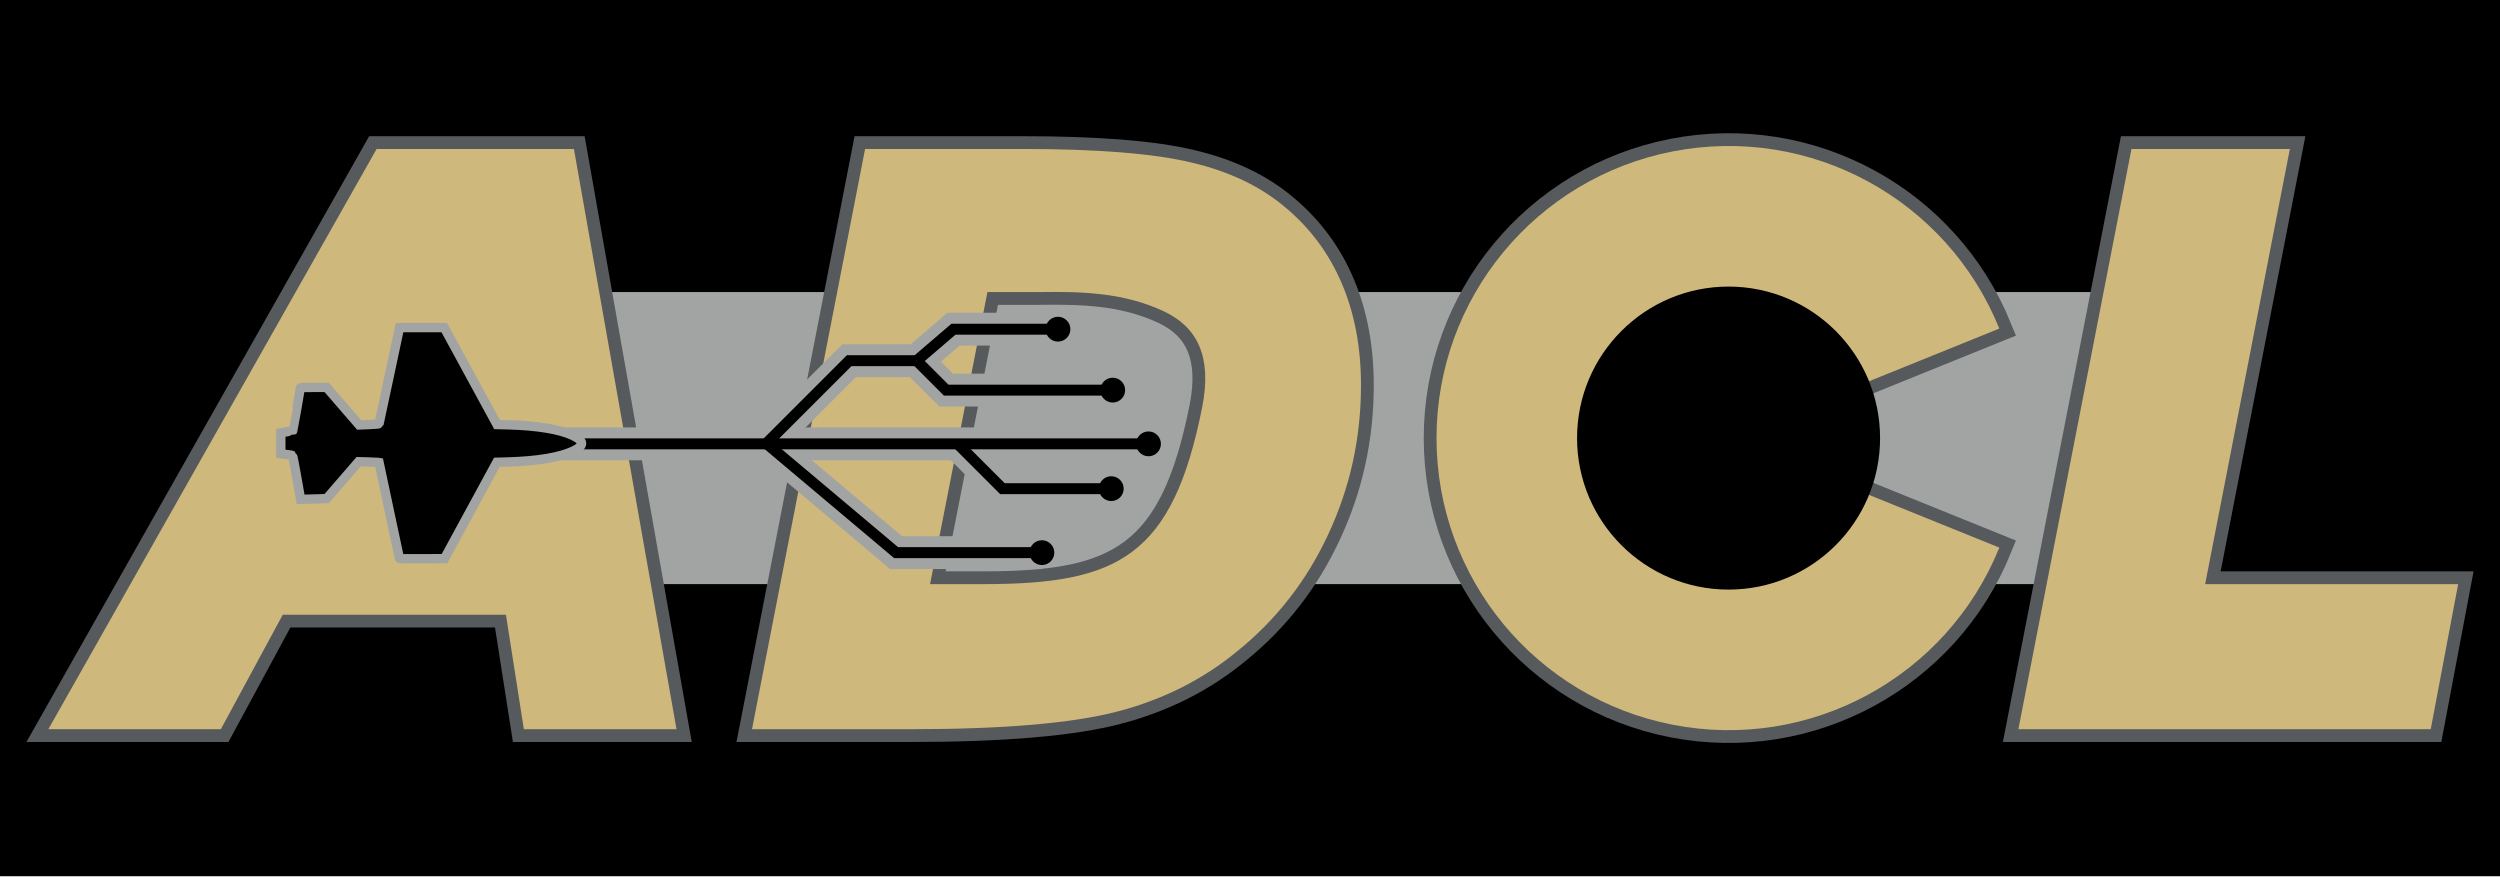
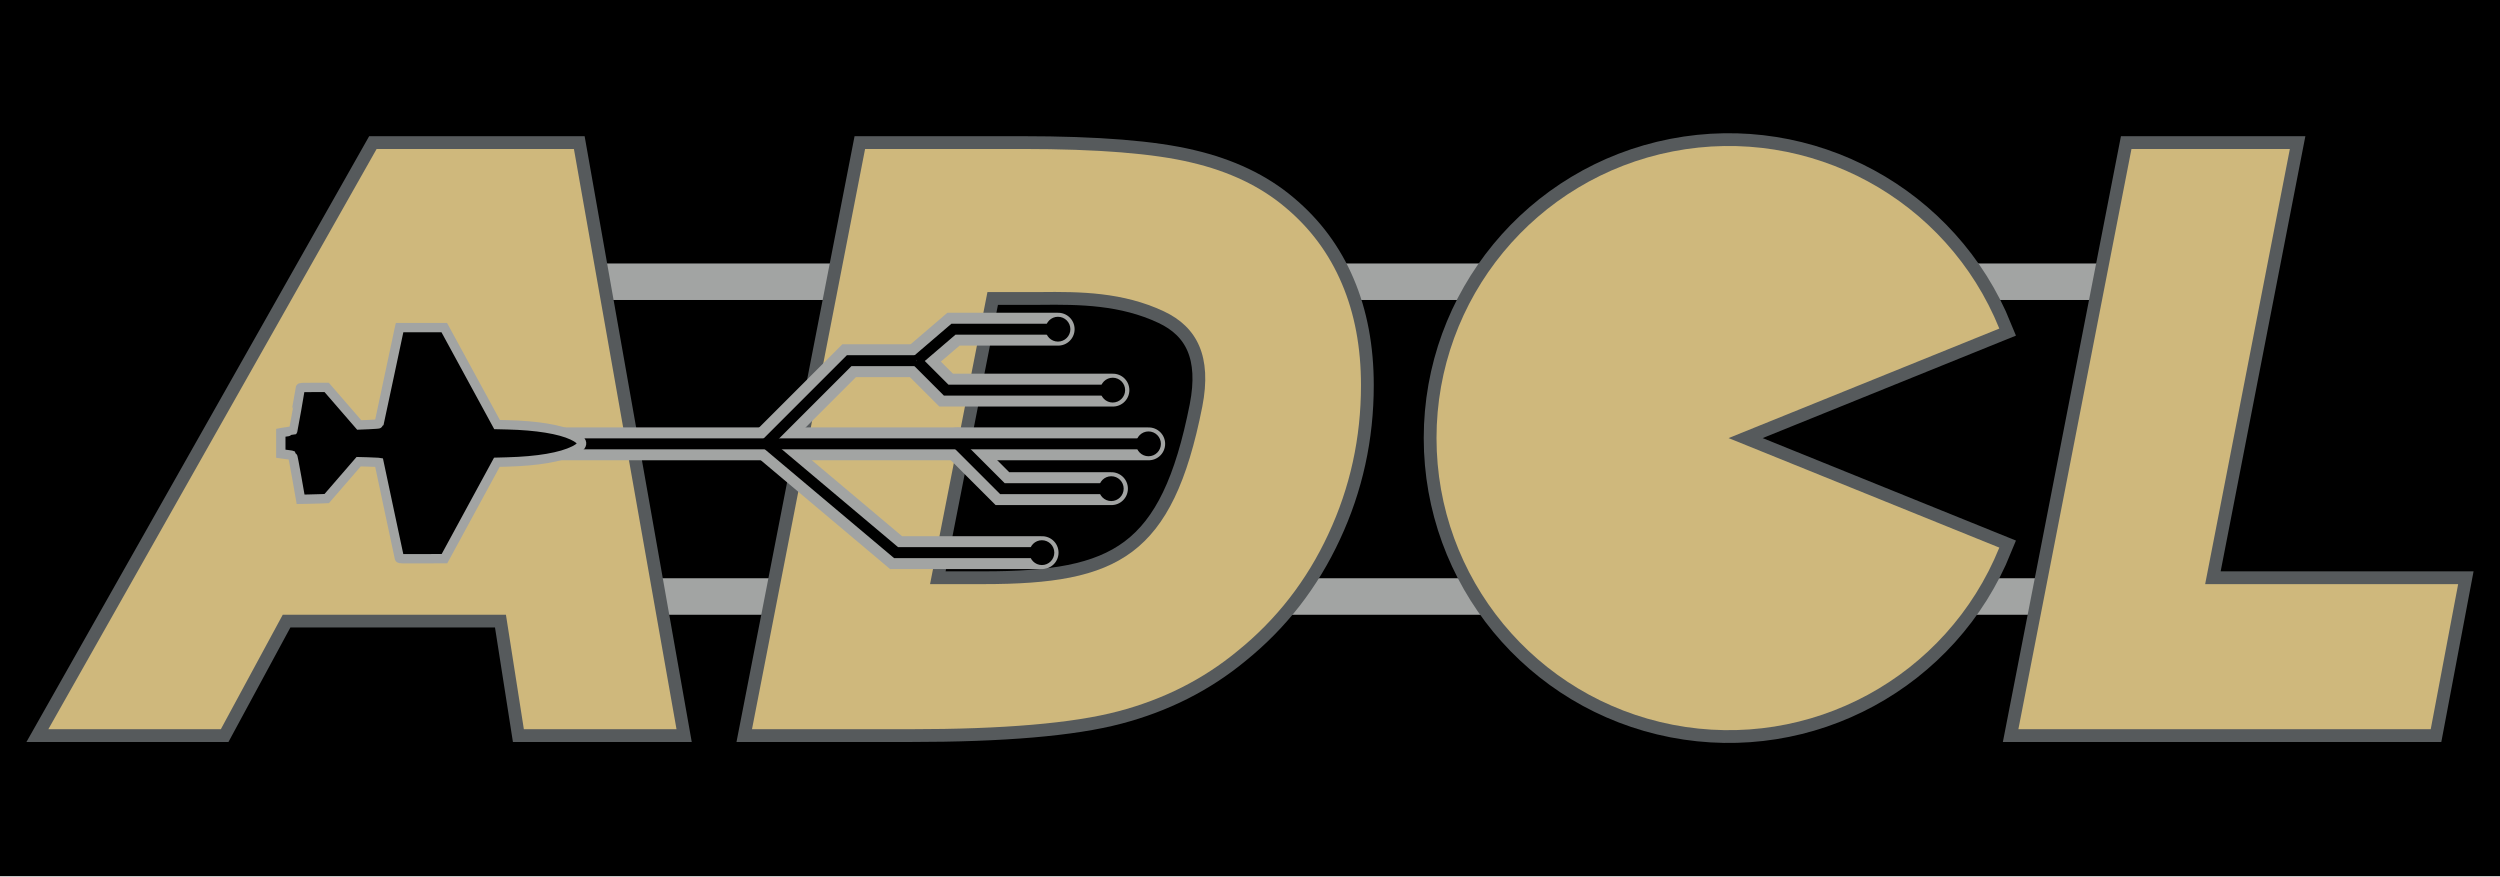
<svg xmlns="http://www.w3.org/2000/svg" xmlns:ns1="http://www.openswatchbook.org/uri/2009/osb" xmlns:xlink="http://www.w3.org/1999/xlink" width="3423.976" height="1200" version="1.1" id="svg10">
  <defs id="defs14">
+     <linearGradient id="linearGradient949" ns1:paint="solid">
+       <stop style="stop-color:#000000;stop-opacity:1;" offset="0" id="stop947" />
+     </linearGradient>
    <linearGradient id="linearGradient1127" ns1:paint="solid">
      <stop style="stop-color:#000000;stop-opacity:1;" offset="0" id="stop1125" />
    </linearGradient>
    <linearGradient id="linearGradient1119" ns1:paint="solid">
      <stop style="stop-color:#000000;stop-opacity:1;" offset="0" id="stop1117" />
    </linearGradient>
    <linearGradient id="linearGradient1539" ns1:paint="solid">
      <stop style="stop-color:#000000;stop-opacity:1;" offset="0" id="stop1537" />
    </linearGradient>
    <linearGradient id="linearGradient1527" ns1:paint="solid">
      <stop style="stop-color:#000000;stop-opacity:1;" offset="0" id="stop1525" />
    </linearGradient>
    <linearGradient id="linearGradient1101" ns1:paint="solid">
      <stop style="stop-color:#000000;stop-opacity:1;" offset="0" id="stop1099" />
    </linearGradient>
    <linearGradient id="linearGradient1095" ns1:paint="solid">
      <stop style="stop-color:#000000;stop-opacity:1;" offset="0" id="stop1093" />
    </linearGradient>
    <linearGradient id="linearGradient1089" ns1:paint="solid">
      <stop style="stop-color:#a2a4a3;stop-opacity:1;" offset="0" id="stop1087" />
    </linearGradient>
    <linearGradient id="linearGradient1083">
      <stop style="stop-color:#ffd700;stop-opacity:1;" offset="0" id="stop1081" />
    </linearGradient>
    <linearGradient id="linearGradient1077" ns1:paint="solid">
      <stop style="stop-color:#565a5c;stop-opacity:1;" offset="0" id="stop1075" />
    </linearGradient>
    <linearGradient id="linearGradient1071">
      <stop style="stop-color:#ff0000;stop-opacity:1;" offset="0" id="stop1069" />
    </linearGradient>
    <linearGradient id="linearGradient1065" ns1:paint="solid">
      <stop style="stop-color:#002868;stop-opacity:1;" offset="0" id="stop1063" />
    </linearGradient>
    <linearGradient id="linearGradient1059" ns1:paint="solid">
      <stop style="stop-color:#cfb87c;stop-opacity:1;" offset="0" id="stop1057" />
    </linearGradient>
    <linearGradient id="linearGradient1053" ns1:paint="solid">
      <stop style="stop-color:#ffffff;stop-opacity:1;" offset="0" id="stop1051" />
    </linearGradient>
    <marker style="overflow:visible" id="marker1098" refX="0" refY="0" orient="auto">
      <path transform="matrix(0.2,0,0,0.2,1.48,0.2)" style="fill:#ffffff;fill-opacity:1;fill-rule:evenodd;stroke:#ffffff;stroke-width:1pt;stroke-opacity:1" d="m -2.5,-1 c 0,2.76 -2.24,5 -5,5 -2.76,0 -5,-2.24 -5,-5 0,-2.76 2.24,-5 5,-5 2.76,0 5,2.24 5,5 z" id="path1096" />
    </marker>
    <marker style="overflow:visible" id="marker1010" refX="0" refY="0" orient="auto">
      <path transform="matrix(0.2,0,0,0.2,1.48,0.2)" style="fill:#000000;fill-opacity:1;fill-rule:evenodd;stroke:#000000;stroke-width:1pt;stroke-opacity:1" d="m -2.5,-1 c 0,2.76 -2.24,5 -5,5 -2.76,0 -5,-2.24 -5,-5 0,-2.76 2.24,-5 5,-5 2.76,0 5,2.24 5,5 z" id="path1008" />
    </marker>
    <marker style="overflow:visible" id="marker9779" refX="0" refY="0" orient="auto">
      <path transform="matrix(0.2,0,0,0.2,1.48,0.2)" style="fill:#000000;fill-opacity:1;fill-rule:evenodd;stroke:#000000;stroke-width:1pt;stroke-opacity:1" d="m -2.5,-1 c 0,2.76 -2.24,5 -5,5 -2.76,0 -5,-2.24 -5,-5 0,-2.76 2.24,-5 5,-5 2.76,0 5,2.24 5,5 z" id="path9777" />
    </marker>
    <marker style="overflow:visible" id="marker9691" refX="0" refY="0" orient="auto">
      <path transform="matrix(0.2,0,0,0.2,1.48,0.2)" style="fill:#000000;fill-opacity:1;fill-rule:evenodd;stroke:#000000;stroke-width:1pt;stroke-opacity:1" d="m -2.5,-1 c 0,2.76 -2.24,5 -5,5 -2.76,0 -5,-2.24 -5,-5 0,-2.76 2.24,-5 5,-5 2.76,0 5,2.24 5,5 z" id="path9689" />
    </marker>
    <marker style="overflow:visible" id="marker9609" refX="0" refY="0" orient="auto">
      <path transform="matrix(0.2,0,0,0.2,1.48,0.2)" style="fill:#000000;fill-opacity:1;fill-rule:evenodd;stroke:#000000;stroke-width:1pt;stroke-opacity:1" d="m -2.5,-1 c 0,2.76 -2.24,5 -5,5 -2.76,0 -5,-2.24 -5,-5 0,-2.76 2.24,-5 5,-5 2.76,0 5,2.24 5,5 z" id="path9607" />
    </marker>
    <marker orient="auto" refY="0" refX="0" id="marker5694" style="overflow:visible">
      <path id="path5692" d="m -2.5,-1 c 0,2.76 -2.24,5 -5,5 -2.76,0 -5,-2.24 -5,-5 0,-2.76 2.24,-5 5,-5 2.76,0 5,2.24 5,5 z" style="fill:#000000;fill-opacity:1;fill-rule:evenodd;stroke:#000000;stroke-width:1pt;stroke-opacity:1" transform="matrix(0.2,0,0,0.2,1.48,0.2)" />
    </marker>
    <linearGradient id="linearGradient5075" ns1:paint="solid">
      <stop style="stop-color:#002868;stop-opacity:1;" offset="0" id="stop5073" />
    </linearGradient>
    <linearGradient id="linearGradient4951" ns1:paint="solid">
      <stop style="stop-color:#ffffff;stop-opacity:1;" offset="0" id="stop4949" />
    </linearGradient>
    <linearGradient id="linearGradient4551" ns1:paint="solid">
      <stop style="stop-color:#000000;stop-opacity:1;" offset="0" id="stop4549" />
    </linearGradient>
    <linearGradient id="linearGradient4545">
      <stop style="stop-color:#bf0a30;stop-opacity:1;" offset="0" id="stop4543" />
    </linearGradient>
    <linearGradient xlink:href="#linearGradient1059" id="linearGradient4547" x1="360" y1="600" x2="1130.81" y2="600" gradientUnits="userSpaceOnUse" gradientTransform="translate(-16.54507)" />
    <linearGradient xlink:href="#linearGradient4545" id="linearGradient4612" gradientUnits="userSpaceOnUse" x1="-782.546" y1="582.544" x2="273.454" y2="582.544" />
    <linearGradient xlink:href="#linearGradient1059" id="linearGradient4616" gradientUnits="userSpaceOnUse" x1="-782.546" y1="582.544" x2="273.454" y2="582.544" gradientTransform="matrix(1.596836,0,0,1.596836,2372.409,-328.8535)" />
    <linearGradient xlink:href="#linearGradient1059" id="linearGradient867" gradientUnits="userSpaceOnUse" x1="-782.546" y1="582.544" x2="273.454" y2="582.544" gradientTransform="matrix(1.596836,0,0,1.596836,-205.6893,-328.8535)" />
    <linearGradient xlink:href="#linearGradient1059" id="linearGradient869" gradientUnits="userSpaceOnUse" x1="-782.546" y1="582.544" x2="273.454" y2="582.544" gradientTransform="matrix(1.596836,0,0,1.596836,-205.6893,-328.8535)" />
    <style id="style6" type="text/css">
   
    .str0 {stroke:#1F1A17;stroke-width:0.9}
    .fil0 {fill:#0093DD}
    .fil1 {fill:white}
   
  </style>
    <linearGradient xlink:href="#linearGradient4545" id="linearGradient5083" gradientUnits="userSpaceOnUse" x1="-782.546" y1="582.544" x2="273.454" y2="582.544" gradientTransform="matrix(1.596836,0,0,1.596836,2372.409,-328.8535)" />
    <linearGradient xlink:href="#linearGradient4545" id="linearGradient5085" gradientUnits="userSpaceOnUse" gradientTransform="matrix(1.596836,0,0,1.596836,-205.6893,-328.8535)" x1="-782.546" y1="582.544" x2="273.454" y2="582.544" />
    <linearGradient xlink:href="#linearGradient4545" id="linearGradient5087" gradientUnits="userSpaceOnUse" x1="360" y1="600" x2="1130.81" y2="600" gradientTransform="translate(-16.54507)" />
    <linearGradient xlink:href="#linearGradient1101" id="linearGradient5900" x1="-559" y1="582.982" x2="528.7" y2="582.982" gradientUnits="userSpaceOnUse" />
    <linearGradient xlink:href="#linearGradient1095" id="linearGradient5902" gradientUnits="userSpaceOnUse" x1="-559" y1="582.982" x2="528.7" y2="582.982" />
    <linearGradient xlink:href="#linearGradient1095" id="linearGradient5904" gradientUnits="userSpaceOnUse" x1="-559" y1="582.982" x2="528.7" y2="582.982" />
    <linearGradient xlink:href="#linearGradient1095" id="linearGradient5906" gradientUnits="userSpaceOnUse" x1="-559" y1="582.982" x2="528.7" y2="582.982" />
    <linearGradient xlink:href="#linearGradient1095" id="linearGradient5908" gradientUnits="userSpaceOnUse" x1="-559" y1="582.982" x2="528.7" y2="582.982" />
    <linearGradient xlink:href="#linearGradient1095" id="linearGradient5910" gradientUnits="userSpaceOnUse" x1="-559" y1="582.982" x2="528.7" y2="582.982" />
    <linearGradient xlink:href="#linearGradient1095" id="linearGradient5912" gradientUnits="userSpaceOnUse" x1="-559" y1="582.982" x2="528.7" y2="582.982" />
    <linearGradient xlink:href="#linearGradient1095" id="linearGradient8375" x1="-1697.199" y1="1124.61" x2="-954.72" y2="1124.61" gradientUnits="userSpaceOnUse" gradientTransform="matrix(0,0.4264175,-0.4264175,0,-553.8502,1172.424)" />
    <linearGradient xlink:href="#linearGradient1095" id="linearGradient1067" x1="-1623.977" y1="600" x2="1799.999" y2="600" gradientUnits="userSpaceOnUse" gradientTransform="translate(1623.977)" />
-     <linearGradient xlink:href="#linearGradient1089" id="linearGradient1091" x1="-1623.977" y1="600" x2="1799.999" y2="600" gradientUnits="userSpaceOnUse" gradientTransform="translate(1623.977)" />
    <linearGradient xlink:href="#linearGradient1095" id="linearGradient1097" x1="560" y1="600" x2="960" y2="600" gradientUnits="userSpaceOnUse" gradientTransform="translate(-16.54507)" />
-     <linearGradient xlink:href="#linearGradient1095" id="linearGradient1103" x1="560" y1="600" x2="960" y2="600" gradientUnits="userSpaceOnUse" gradientTransform="translate(-16.54507)" />
+     <linearGradient xlink:href="#linearGradient1077" id="linearGradient1103" x1="560" y1="600" x2="960" y2="600" gradientUnits="userSpaceOnUse" gradientTransform="translate(-16.54507)" />
    <linearGradient xlink:href="#linearGradient1077" id="linearGradient1531" x1="360" y1="600" x2="1130.81" y2="600" gradientUnits="userSpaceOnUse" gradientTransform="translate(-16.54507)" />
    <linearGradient xlink:href="#linearGradient1077" id="linearGradient1533" x1="-577.514" y1="601.373" x2="256.567" y2="601.373" gradientUnits="userSpaceOnUse" gradientTransform="translate(-16.54507)" />
    <linearGradient xlink:href="#linearGradient1077" id="linearGradient1535" x1="-1541.226" y1="601.373" x2="-680.89" y2="601.373" gradientUnits="userSpaceOnUse" gradientTransform="translate(-16.54507)" />
    <linearGradient xlink:href="#linearGradient1089" id="linearGradient1541" x1="-327.191" y1="582.982" x2="512" y2="582.982" gradientUnits="userSpaceOnUse" />
    <linearGradient xlink:href="#linearGradient1089" id="linearGradient1000" gradientUnits="userSpaceOnUse" x1="-327.191" y1="582.982" x2="512" y2="582.982" />
    <linearGradient xlink:href="#linearGradient1089" id="linearGradient1002" gradientUnits="userSpaceOnUse" x1="-327.191" y1="582.982" x2="512" y2="582.982" />
    <linearGradient xlink:href="#linearGradient1089" id="linearGradient1004" gradientUnits="userSpaceOnUse" x1="-327.191" y1="582.982" x2="512" y2="582.982" />
    <linearGradient xlink:href="#linearGradient1089" id="linearGradient1006" gradientUnits="userSpaceOnUse" x1="-327.191" y1="582.982" x2="512" y2="582.982" />
    <linearGradient xlink:href="#linearGradient1089" id="linearGradient1008" gradientUnits="userSpaceOnUse" x1="-327.191" y1="582.982" x2="512" y2="582.982" />
    <linearGradient xlink:href="#linearGradient1089" id="linearGradient1010" gradientUnits="userSpaceOnUse" x1="-327.191" y1="582.982" x2="512" y2="582.982" />
    <linearGradient xlink:href="#linearGradient1089" id="linearGradient1121" x1="-1239.373" y1="607.011" x2="-827.434" y2="607.011" gradientUnits="userSpaceOnUse" />
    <linearGradient xlink:href="#linearGradient1077" id="linearGradient1123" gradientUnits="userSpaceOnUse" gradientTransform="translate(-16.54507)" x1="1156.922" y1="601.373" x2="1759.228" y2="601.373" />
+     <linearGradient xlink:href="#linearGradient1089" id="linearGradient951" x1="650.538" y1="600" x2="2940.315" y2="600" gradientUnits="userSpaceOnUse" />
  </defs>
  <rect width="3423.976" height="1200" id="rect2" x="0" y="0" style="fill:url(#linearGradient1067);fill-opacity:1" />
-   <rect width="2289.777" height="400" y="400" id="rect4" x="650.538" style="fill:url(#linearGradient1091);fill-opacity:1;stroke:none;stroke-width:50;stroke-miterlimit:4;stroke-dasharray:none" />
+   <rect width="2233.208" height="431.113" y="385.858" id="rect4" x="709.935" style="fill:none;fill-opacity:1;stroke:url(#linearGradient951);stroke-width:50;stroke-miterlimit:4;stroke-dasharray:none" />
  <flowRoot xml:space="preserve" id="flowRoot3730" style="font-style:normal;font-weight:normal;font-size:40px;line-height:1.25;font-family:sans-serif;letter-spacing:0px;word-spacing:0px;fill:#000000;fill-opacity:1;stroke:none" transform="translate(1623.977)">
    <flowRegion id="flowRegion3732">
      <rect id="rect3734" width="399.424" height="137.464" x="-977.81" y="217.003" />
    </flowRegion>
    <flowPara id="flowPara3736" />
  </flowRoot>
  <g aria-label="L" transform="matrix(1.596836,0,0,1.596836,4012.931,-328.8535)" style="font-style:normal;font-weight:normal;font-size:40px;line-height:1.25;font-family:sans-serif;letter-spacing:0px;word-spacing:0px;fill:url(#linearGradient4612);fill-opacity:1;stroke:none" id="flowRoot4602" />
  <flowRoot xml:space="preserve" id="flowRoot4647" style="font-style:normal;font-weight:normal;font-size:40px;line-height:1.25;font-family:sans-serif;letter-spacing:0px;word-spacing:0px;fill:#000000;fill-opacity:1;stroke:none" transform="translate(1623.977)">
    <flowRegion id="flowRegion4649">
      <rect id="rect4651" width="137.55" height="71.526" x="-856.475" y="572.774" />
    </flowRegion>
    <flowPara id="flowPara4653" />
  </flowRoot>
  <g id="layer1" style="display:inline" transform="translate(1623.977)" />
  <g id="layer2" transform="translate(1623.977)" />
  <g id="layer3" transform="translate(1623.977)" />
  <g id="layer4" style="display:inline" transform="translate(1623.977)">
    <path d="m -931.058,841.896 h -305.642 l -84.821,156.824 h -236.25 l 449.612,-794.692 h 270.203 l 140.522,794.692 h -209.077 z" style="font-style:italic;font-weight:bold;font-size:682.667px;line-height:1.25;font-family:sans-serif;letter-spacing:0px;word-spacing:0px;display:inline;fill:none;fill-opacity:1;stroke:url(#linearGradient1535);stroke-width:35;stroke-miterlimit:4;stroke-dasharray:none" id="path4947" />
    <path id="path4968" style="font-style:italic;font-weight:bold;font-size:682.667px;line-height:1.25;font-family:sans-serif;letter-spacing:0px;word-spacing:0px;display:inline;fill:url(#linearGradient5083);fill-opacity:1;stroke:url(#linearGradient1123);stroke-width:35;stroke-miterlimit:4;stroke-dasharray:none;stroke-opacity:1" d="m 1295.27,204.027 h 216.927 L 1396.176,800 h 346.507 l -37.559,198.72 h -564.748 z" />
    <path d="m -271.586,400 -78.595,400 h 73.454 c 92.01,0 156.708,-9.349 203.483,-44.419 C -26.469,720.511 2.383,659.721 22.701,556.839 36.081,488.22 15.718,447.907 -29.837,426.457 -86.025,400 -144.654,399.335 -199.728,400 Z M -439.166,204.027 h 215.573 c 102.907,0 180.088,6.21 231.541,18.63 51.454,12.065 94.213,32.469 128.279,61.212 34.421,28.743 60.325,63.696 77.713,104.859 17.388,40.808 26.082,87.116 26.082,138.925 0,72.035 -14.904,139.989 -44.711,203.863 -29.453,63.519 -70.971,116.924 -124.553,160.216 -46.841,38.679 -101.31,66.18 -163.41,82.503 -61.744,16.323 -156.845,24.485 -285.301,24.485 h -216.105 z" style="font-style:italic;font-weight:bold;font-size:682.667px;line-height:1.25;font-family:sans-serif;letter-spacing:0px;word-spacing:0px;display:inline;fill:url(#linearGradient5085);fill-opacity:1;stroke:url(#linearGradient1533);stroke-width:35;stroke-miterlimit:4;stroke-dasharray:none" id="path4977" />
    <path style="display:inline;fill:url(#linearGradient5087);fill-opacity:1;stroke:url(#linearGradient1531);stroke-width:35;stroke-miterlimit:4;stroke-dasharray:none" id="path4986" d="m 1114.265,750 a 400,400 0 1 1 0,-300 L 743.455,600 Z" />
    <path id="path860" style="font-style:italic;font-weight:bold;font-size:682.667px;line-height:1.25;font-family:sans-serif;letter-spacing:0px;word-spacing:0px;fill:url(#linearGradient867);fill-opacity:1;stroke:none;stroke-width:0.2;stroke-miterlimit:4;stroke-dasharray:none" d="m -931.058,841.896 h -305.642 l -84.821,156.824 h -236.25 l 449.612,-794.692 h 270.203 l 140.522,794.692 h -209.077 z" />
    <path id="path862" style="font-style:italic;font-weight:bold;font-size:682.667px;line-height:1.25;font-family:sans-serif;letter-spacing:0px;word-spacing:0px;fill:url(#linearGradient869);fill-opacity:1;stroke:none;stroke-width:0.2;stroke-miterlimit:4;stroke-dasharray:none" d="m -271.586,400 -78.595,400 h 73.454 c 92.01,0 156.708,-9.349 203.483,-44.419 C -26.469,720.511 2.383,659.721 22.701,556.839 36.081,488.22 15.718,447.907 -29.837,426.457 -86.025,400 -144.654,399.335 -199.728,400 Z M -439.166,204.027 h 215.573 c 102.907,0 180.088,6.21 231.541,18.63 51.454,12.065 94.213,32.469 128.279,61.212 34.421,28.743 60.325,63.696 77.713,104.859 17.388,40.808 26.082,87.116 26.082,138.925 0,72.035 -14.904,139.989 -44.711,203.863 -29.453,63.519 -70.971,116.924 -124.553,160.216 -46.841,38.679 -101.31,66.18 -163.41,82.503 -61.744,16.323 -156.845,24.485 -285.301,24.485 h -216.105 z" />
    <path d="m 1114.265,750 a 400,400 0 1 1 0,-300 L 743.455,600 Z" id="path6" style="fill:url(#linearGradient4547);fill-opacity:1" />
    <path d="m 1295.27,204.027 h 216.927 L 1396.176,800 h 346.507 l -37.559,198.72 h -564.748 z" style="font-style:italic;font-weight:bold;font-size:682.667px;line-height:1.25;font-family:sans-serif;letter-spacing:0px;word-spacing:0px;fill:url(#linearGradient4616);fill-opacity:1;stroke:none;stroke-width:1.597" id="path4940" />
-     <g transform="translate(-562.7075,20.88789)" id="g9603" style="display:inline;stroke:url(#linearGradient1541);stroke-width:45;stroke-miterlimit:4;stroke-dasharray:none">
-       <path style="fill:none;stroke:url(#linearGradient1000);stroke-width:45;stroke-linecap:butt;stroke-linejoin:miter;stroke-miterlimit:4;stroke-dasharray:none;stroke-opacity:1" d="m 194.259,473.094 50.346,-43.131 H 376" id="path9591" />
-       <path style="fill:none;stroke:url(#linearGradient1002);stroke-width:45;stroke-linecap:butt;stroke-linejoin:miter;stroke-miterlimit:4;stroke-dasharray:none;stroke-opacity:1" d="m 194.259,473.094 40.323,40.323 H 463" id="path9593" />
-       <path style="fill:none;stroke:url(#linearGradient1004);stroke-width:45;stroke-linecap:butt;stroke-linejoin:miter;stroke-miterlimit:4;stroke-dasharray:none;stroke-opacity:1" d="m 250.274,587 61.363,61.363 H 461" id="path9595" />
-       <path style="fill:none;stroke:url(#linearGradient1006);stroke-width:45;stroke-linecap:butt;stroke-linejoin:miter;stroke-miterlimit:4;stroke-dasharray:none;stroke-opacity:1" d="M -11,587 166,736 H 366" id="path9597" />
-       <path style="fill:none;stroke:url(#linearGradient1008);stroke-width:45;stroke-linecap:butt;stroke-linejoin:miter;stroke-miterlimit:4;stroke-dasharray:none;stroke-opacity:1" d="M -327.191,587 H 512" id="path9599" />
-       <path style="fill:none;stroke:url(#linearGradient1010);stroke-width:45;stroke-linecap:butt;stroke-linejoin:miter;stroke-miterlimit:4;stroke-dasharray:none;stroke-opacity:1" d="M -12.169,587.006 101.742,473.094 h 92.517" id="path9601" />
+     <g transform="translate(-562.7075,20.88789)" id="g9603" style="display:inline;stroke:url(#linearGradient1541);stroke-width:44.999;stroke-miterlimit:4;stroke-dasharray:none;stroke-linecap:round">
+       <path style="fill:none;stroke:url(#linearGradient1000);stroke-width:44.999;stroke-linecap:round;stroke-linejoin:miter;stroke-miterlimit:4;stroke-dasharray:none;stroke-opacity:1" d="m 194.259,473.094 50.346,-43.131 H 388" id="path9591" />
+       <path style="fill:none;stroke:url(#linearGradient1002);stroke-width:44.999;stroke-linecap:round;stroke-linejoin:miter;stroke-miterlimit:4;stroke-dasharray:none;stroke-opacity:1" d="m 194.259,473.094 40.323,40.323 H 463" id="path9593" />
+       <path style="fill:none;stroke:url(#linearGradient1004);stroke-width:44.999;stroke-linecap:round;stroke-linejoin:miter;stroke-miterlimit:4;stroke-dasharray:none;stroke-opacity:1" d="m 250.274,587 61.363,61.363 H 461" id="path9595" />
+       <path style="fill:none;stroke:url(#linearGradient1006);stroke-width:44.999;stroke-linecap:round;stroke-linejoin:miter;stroke-miterlimit:4;stroke-dasharray:none;stroke-opacity:1" d="M -11,587 166,736 H 366" id="path9597" />
+       <path style="fill:none;stroke:url(#linearGradient1008);stroke-width:44.999;stroke-linecap:round;stroke-linejoin:miter;stroke-miterlimit:4;stroke-dasharray:none;stroke-opacity:1" d="M -327.191,587 H 512" id="path9599" />
+       <path style="fill:none;stroke:url(#linearGradient1010);stroke-width:44.999;stroke-linecap:round;stroke-linejoin:miter;stroke-miterlimit:4;stroke-dasharray:none;stroke-opacity:1" d="M -12.169,587.006 101.742,473.094 h 92.517" id="path9601" />
    </g>
    <g style="display:inline;stroke:url(#linearGradient5900);stroke-width:15;stroke-miterlimit:4;stroke-dasharray:none" id="g5119" transform="translate(-562.7075,20.88789)">
      <path id="path5104" d="m 194.259,473.094 50.346,-43.131 H 388" style="fill:none;stroke:url(#linearGradient5902);stroke-width:15;stroke-linecap:butt;stroke-linejoin:miter;stroke-miterlimit:4;stroke-dasharray:none;stroke-opacity:1;marker-end:url(#marker1010)" />
      <path id="path5106" d="m 194.259,473.094 40.323,40.323 H 463" style="fill:none;stroke:url(#linearGradient5904);stroke-width:15;stroke-linecap:butt;stroke-linejoin:miter;stroke-miterlimit:4;stroke-dasharray:none;stroke-opacity:1;marker-end:url(#marker9609)" />
      <path id="path5108" d="m 250.274,587 61.363,61.363 H 461" style="fill:none;stroke:url(#linearGradient5906);stroke-width:15;stroke-linecap:butt;stroke-linejoin:miter;stroke-miterlimit:4;stroke-dasharray:none;stroke-opacity:1;marker-end:url(#marker9779)" />
      <path id="path5096" d="M -11,587 166,736 H 366" style="fill:none;stroke:url(#linearGradient5908);stroke-width:15;stroke-linecap:butt;stroke-linejoin:miter;stroke-miterlimit:4;stroke-dasharray:none;stroke-opacity:1;marker-end:url(#marker5694)" />
      <path id="path5098" d="M -327.191,587 H 512" style="fill:none;stroke:url(#linearGradient5910);stroke-width:15;stroke-linecap:butt;stroke-linejoin:miter;stroke-miterlimit:4;stroke-dasharray:none;stroke-opacity:1;marker-end:url(#marker9691)" />
      <path id="path5100" d="M -12.169,587.006 101.742,473.094 h 92.517" style="fill:none;stroke:url(#linearGradient5912);stroke-width:15;stroke-linecap:butt;stroke-linejoin:miter;stroke-miterlimit:4;stroke-dasharray:none;stroke-opacity:1" />
    </g>
    <path style="fill:url(#linearGradient8375);fill-opacity:1.0;stroke:url(#linearGradient1121);stroke-width:12.802;stroke-miterlimit:4;stroke-dasharray:none" d="m -1237.81,592.328 c 0.86,-0.173 4.49,-0.711 8.067,-1.194 3.577,-0.484 6.571,-0.947 6.653,-1.029 0.246,-0.246 10.439,-57.349 10.439,-58.482 0,-0.99 0.919,-1.042 18.052,-1.032 l 18.052,0.011 22.277,25.716 22.277,25.716 13.496,-0.569 c 7.984,-0.336 13.57,-0.801 13.677,-1.137 0.1,-0.313 6.325,-29.48 13.834,-64.815 7.509,-35.336 13.785,-64.823 13.947,-65.526 l 0.295,-1.279 h 30.618 30.618 l 36.138,66.379 36.138,66.379 14.679,0.366 c 39.591,0.987 71.173,6.125 88.781,14.441 15.616,7.376 16.372,13.687 2.475,20.674 -18.366,9.234 -50.169,14.664 -92.447,15.785 l -13.729,0.364 -35.874,66.007 -35.874,66.007 -30.733,0.147 c -28.91,0.138 -30.75,0.088 -31.021,-0.853 -0.159,-0.55 -6.493,-30.228 -14.076,-65.952 l -13.787,-64.952 -1.741,-0.262 c -0.958,-0.144 -7.242,-0.407 -13.966,-0.585 l -12.224,-0.323 -21.862,25.252 -21.863,25.252 -8.271,0.331 c -4.549,0.182 -12.602,0.401 -17.895,0.485 l -9.624,0.154 -5.237,-29.777 c -3.079,-17.503 -5.523,-29.953 -5.929,-30.204 -0.381,-0.235 -2.136,-0.59 -3.901,-0.789 -1.765,-0.199 -5.191,-0.644 -7.615,-0.989 l -4.406,-0.628 v -14.388 -14.388 z" id="path8369" />
-     <circle style="fill:url(#linearGradient1097);fill-opacity:1.0;stroke:url(#linearGradient1103);stroke-width:15;stroke-miterlimit:4;stroke-dasharray:none" cx="743.455" cy="600" r="200" id="circle8" />
+     <path style="fill:url(#linearGradient1097);fill-opacity:1.0;stroke:url(#linearGradient1103);stroke-width:15;stroke-miterlimit:4;stroke-dasharray:none" id="circle8" r="200" cy="600" cx="743.455" />
  </g>
</svg>
